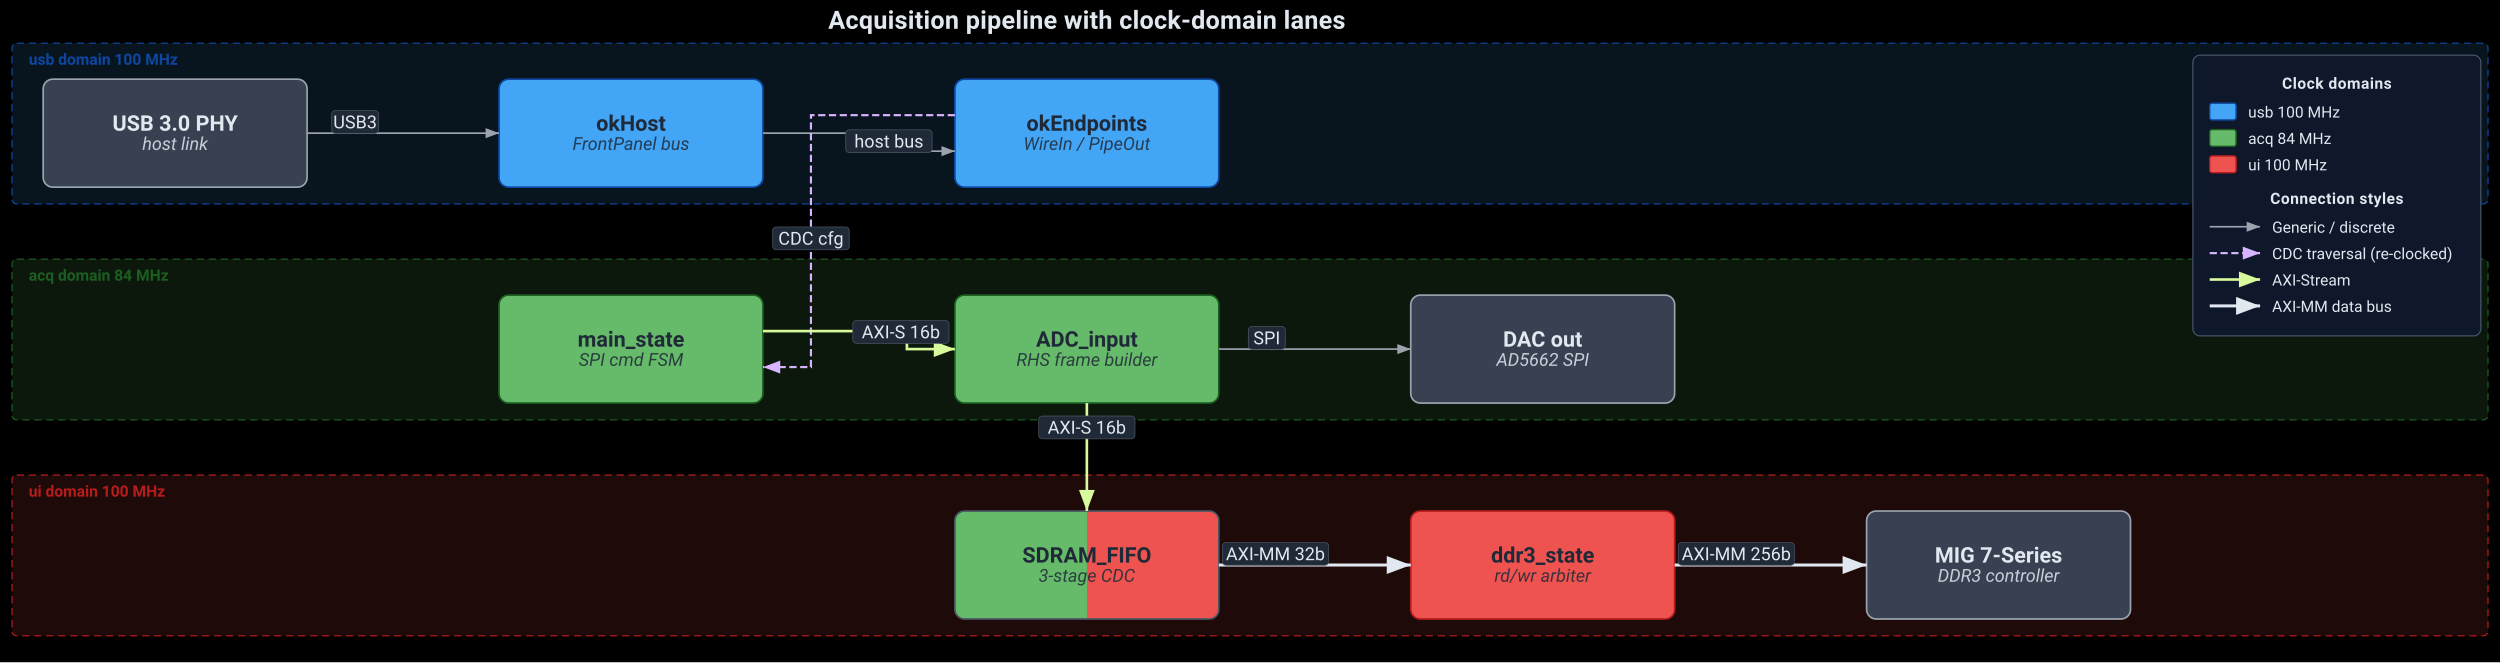
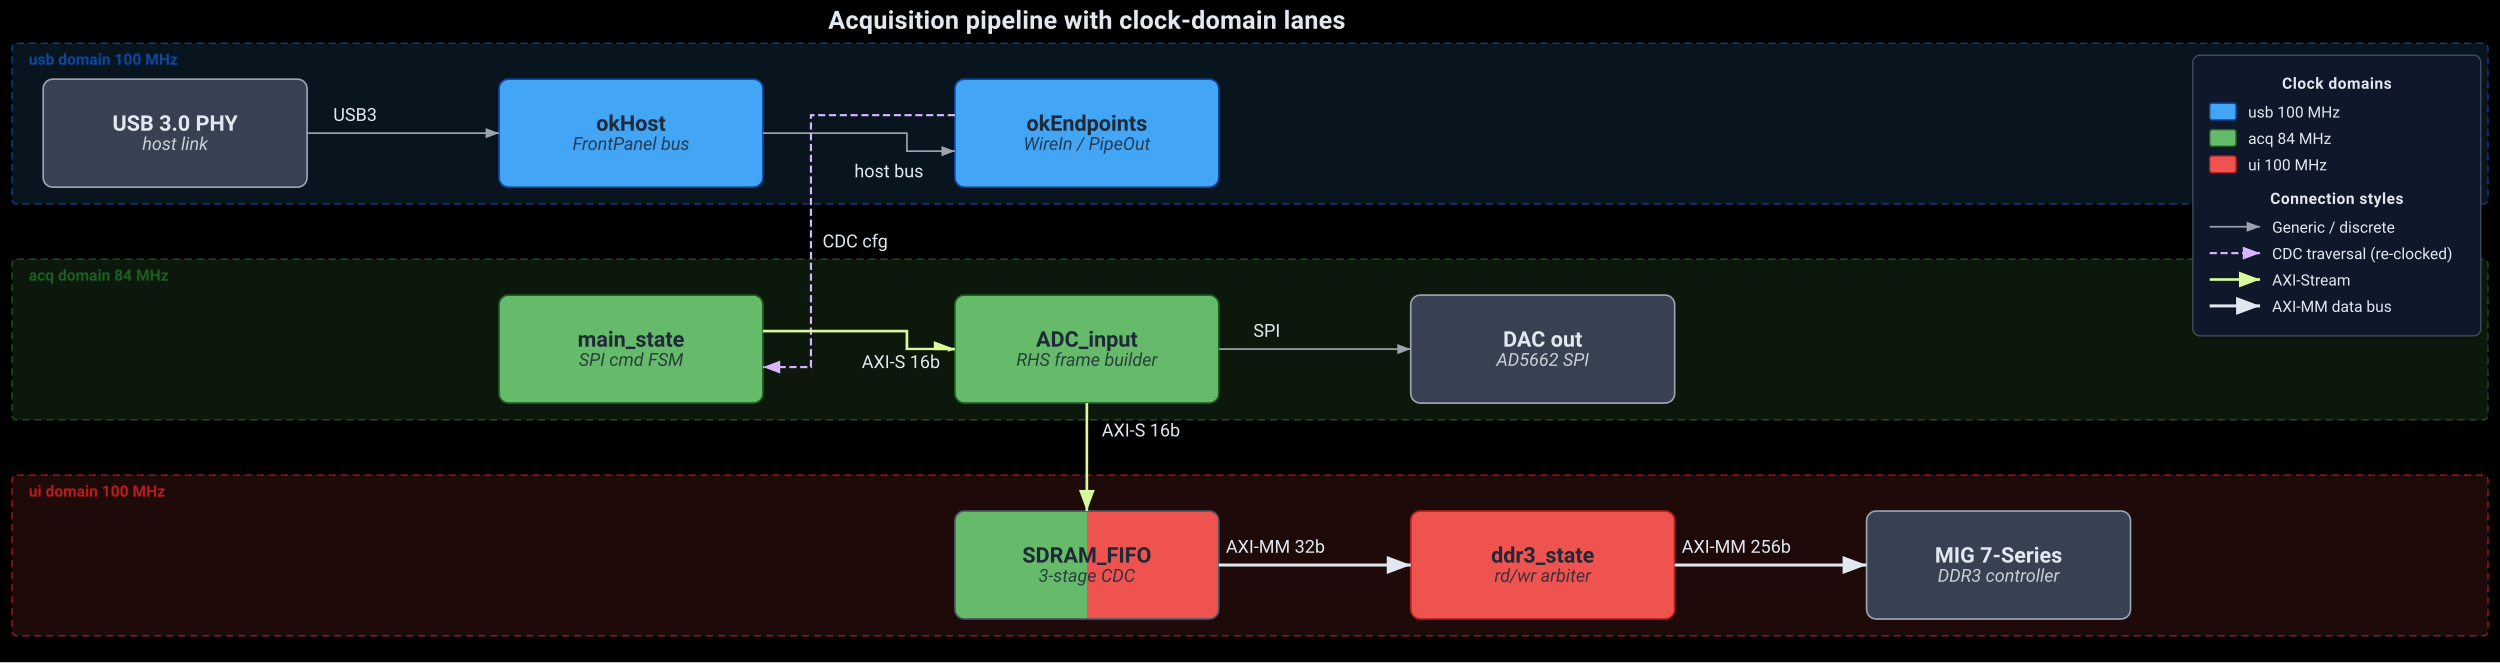
<svg xmlns="http://www.w3.org/2000/svg" width="2084" height="552" viewBox="0 0 2084 552" font-family="ui-sans-serif, system-ui, -apple-system, 'Segoe UI', Roboto, 'Helvetica Neue', Arial, sans-serif" style="background:#000000">
  <defs>
    <marker id="ah-solid" markerWidth="9" markerHeight="9" refX="8" refY="3" orient="auto">
      <path d="M0,0 L0,6 L8,3 z" fill="#e2e8f0" />
    </marker>
    <marker id="ah-thin" markerWidth="9" markerHeight="9" refX="8" refY="3" orient="auto">
      <path d="M0,0 L0,6 L8,3 z" fill="#9ca3af" />
    </marker>
    <marker id="ah-stream" markerWidth="9" markerHeight="9" refX="8" refY="3" orient="auto">
      <path d="M0,0 L0,6 L8,3 z" fill="#d9f99d" />
    </marker>
    <marker id="ah-axil" markerWidth="9" markerHeight="9" refX="8" refY="3" orient="auto">
      <path d="M0,0 L0,6 L8,3 z" fill="#93c5fd" />
    </marker>
    <marker id="ah-tilelink" markerWidth="9" markerHeight="9" refX="8" refY="3" orient="auto">
      <path d="M0,0 L0,6 L8,3 z" fill="#5eead4" />
    </marker>
    <marker id="ah-cdc" markerWidth="9" markerHeight="9" refX="8" refY="3" orient="auto">
      <path d="M0,0 L0,6 L8,3 z" fill="#d8b4fe" />
    </marker>
    <marker id="ah-open" markerWidth="9" markerHeight="9" refX="8" refY="3" orient="auto">
      <path d="M0.5,0.5 L0.5,5.5 L8,3 z" fill="#000000" stroke="#e2e8f0" stroke-width="1" />
    </marker>
    <linearGradient id="grad-fifo_cdc" x1="0%" y1="0%" x2="100%" y2="0%">
      <stop offset="50%" stop-color="#66BB6A" />
      <stop offset="50%" stop-color="#EF5350" />
    </linearGradient>
  </defs>
  <rect width="2084" height="552" fill="#000000" id="_canvas_bg" />
  <text x="906.0" y="24" text-anchor="middle" font-size="21" font-weight="600" fill="#e2e8f0" letter-spacing="0.2">Acquisition pipeline with clock-domain lanes</text>
  <rect id="lane_usb" x="10" y="36" width="2064" height="134" fill="#42A5F5" fill-opacity="0.13" stroke="#0D47A1" stroke-width="1" stroke-dasharray="6,4" rx="4" />
  <text x="24" y="54" font-size="13" font-weight="700" fill="#0D47A1">usb domain  100 MHz</text>
  <rect id="lane_acq" x="10" y="216" width="2064" height="134" fill="#66BB6A" fill-opacity="0.13" stroke="#1B5E20" stroke-width="1" stroke-dasharray="6,4" rx="4" />
  <text x="24" y="234" font-size="13" font-weight="700" fill="#1B5E20">acq domain  84 MHz</text>
  <rect id="lane_ui" x="10" y="396" width="2064" height="134" fill="#EF5350" fill-opacity="0.13" stroke="#B71C1C" stroke-width="1" stroke-dasharray="6,4" rx="4" />
  <text x="24" y="414" font-size="13" font-weight="700" fill="#B71C1C">ui domain  100 MHz</text>
  <rect id="usb_phy" x="36" y="66" width="220" height="90" fill="#374151" stroke="#9ca3af" stroke-width="1.4" rx="8" />
  <text x="146" y="109" text-anchor="middle" font-size="18" font-weight="600" fill="#e2e8f0">USB 3.0 PHY</text>
  <text x="146" y="125" text-anchor="middle" font-size="15" font-style="italic" fill="#e2e8f0" opacity="0.85">host link</text>
  <rect id="ok_host" x="416" y="66" width="220" height="90" fill="#42A5F5" stroke="#0D47A1" stroke-width="1.4" rx="8" />
  <text x="526" y="109" text-anchor="middle" font-size="18" font-weight="600" fill="#1f2937">okHost</text>
  <text x="526" y="125" text-anchor="middle" font-size="15" font-style="italic" fill="#1f2937" opacity="0.85">FrontPanel bus</text>
  <rect id="ok_endpts" x="796" y="66" width="220" height="90" fill="#42A5F5" stroke="#0D47A1" stroke-width="1.4" rx="8" />
  <text x="906" y="109" text-anchor="middle" font-size="18" font-weight="600" fill="#1f2937">okEndpoints</text>
  <text x="906" y="125" text-anchor="middle" font-size="15" font-style="italic" fill="#1f2937" opacity="0.85">WireIn / PipeOut</text>
  <rect id="fsm" x="416" y="246" width="220" height="90" fill="#66BB6A" stroke="#1B5E20" stroke-width="1.4" rx="8" />
  <text x="526" y="289" text-anchor="middle" font-size="18" font-weight="600" fill="#1f2937">main_state</text>
  <text x="526" y="305" text-anchor="middle" font-size="15" font-style="italic" fill="#1f2937" opacity="0.85">SPI cmd FSM</text>
  <rect id="adc_in" x="796" y="246" width="220" height="90" fill="#66BB6A" stroke="#1B5E20" stroke-width="1.4" rx="8" />
  <text x="906" y="289" text-anchor="middle" font-size="18" font-weight="600" fill="#1f2937">ADC_input</text>
  <text x="906" y="305" text-anchor="middle" font-size="15" font-style="italic" fill="#1f2937" opacity="0.85">RHS frame builder</text>
  <rect id="spi_dac" x="1176" y="246" width="220" height="90" fill="#374151" stroke="#9ca3af" stroke-width="1.4" rx="8" />
  <text x="1286" y="289" text-anchor="middle" font-size="18" font-weight="600" fill="#e2e8f0">DAC out</text>
  <text x="1286" y="305" text-anchor="middle" font-size="15" font-style="italic" fill="#e2e8f0" opacity="0.85">AD5662 SPI</text>
  <rect id="fifo_cdc" x="796" y="426" width="220" height="90" fill="url(#grad-fifo_cdc)" stroke="#4b5563" stroke-width="1.4" rx="8" />
  <text x="906" y="469" text-anchor="middle" font-size="18" font-weight="600" fill="#1f2937">SDRAM_FIFO</text>
  <text x="906" y="485" text-anchor="middle" font-size="15" font-style="italic" fill="#1f2937" opacity="0.85">3-stage CDC</text>
  <rect id="ddr_fsm" x="1176" y="426" width="220" height="90" fill="#EF5350" stroke="#B71C1C" stroke-width="1.4" rx="8" />
  <text x="1286" y="469" text-anchor="middle" font-size="18" font-weight="600" fill="#1f2937">ddr3_state</text>
  <text x="1286" y="485" text-anchor="middle" font-size="15" font-style="italic" fill="#1f2937" opacity="0.85">rd/wr arbiter</text>
  <rect id="mig" x="1556" y="426" width="220" height="90" fill="#374151" stroke="#9ca3af" stroke-width="1.4" rx="8" />
  <text x="1666" y="469" text-anchor="middle" font-size="18" font-weight="600" fill="#e2e8f0">MIG 7-Series</text>
  <text x="1666" y="485" text-anchor="middle" font-size="15" font-style="italic" fill="#e2e8f0" opacity="0.85">DDR3 controller</text>
-   <path id="edge_usb_phy_to_ok_host" d="M 256.0,111.0 L 336.0,111.0 L 416.0,111.0" stroke="#9ca3af" stroke-width="1.4" fill="none" marker-end="url(#ah-thin)" />
-   <rect x="276.5" y="92.2" width="39.0" height="19.0" fill="#1f2937" stroke="#4b5563" stroke-width="0.6" rx="3" />
-   <text x="296.0" y="107.0" text-anchor="middle" font-size="15" fill="#e2e8f0">USB3</text>
-   <path id="edge_ok_host_to_ok_endpts" d="M 636.0,111.0 L 756.0,111.0 L 756.0,126.0 L 796.0,126.0" stroke="#9ca3af" stroke-width="1.4" fill="none" marker-end="url(#ah-thin)" />
-   <rect x="705.0" y="108.2" width="72.0" height="19.0" fill="#1f2937" stroke="#4b5563" stroke-width="0.6" rx="3" />
-   <text x="741.0" y="123.0" text-anchor="middle" font-size="15" fill="#e2e8f0">host bus</text>
-   <path id="edge_ok_endpts_to_fsm" d="M 796.0,96.0 L 676.0,96.0 L 676.0,306.0 L 636.0,306.0" stroke="#d8b4fe" stroke-width="1.8" fill="none" marker-end="url(#ah-cdc)" stroke-dasharray="6,3" />
-   <rect x="644.1" y="189.2" width="63.8" height="19.0" fill="#1f2937" stroke="#4b5563" stroke-width="0.6" rx="3" />
-   <text x="676.0" y="204.0" text-anchor="middle" font-size="15" fill="#e2e8f0">CDC cfg</text>
-   <path id="edge_fsm_to_adc_in" d="M 636.0,276.0 L 756.0,276.0 L 756.0,291.0 L 796.0,291.0" stroke="#d9f99d" stroke-width="2.2" fill="none" marker-end="url(#ah-stream)" />
-   <rect x="710.9" y="267.2" width="80.2" height="19.0" fill="#1f2937" stroke="#4b5563" stroke-width="0.6" rx="3" />
-   <text x="751.0" y="282.0" text-anchor="middle" font-size="15" fill="#e2e8f0">AXI-S 16b</text>
-   <path id="edge_adc_in_to_spi_dac" d="M 1016.0,291.0 L 1096.0,291.0 L 1176.0,291.0" stroke="#9ca3af" stroke-width="1.4" fill="none" marker-end="url(#ah-thin)" />
-   <rect x="1040.6" y="272.2" width="30.8" height="19.0" fill="#1f2937" stroke="#4b5563" stroke-width="0.6" rx="3" />
-   <text x="1056.0" y="287.0" text-anchor="middle" font-size="15" fill="#e2e8f0">SPI</text>
-   <path id="edge_adc_in_to_fifo_cdc" d="M 906.0,336.0 L 906.0,381.0 L 906.0,426.0" stroke="#d9f99d" stroke-width="2.2" fill="none" marker-end="url(#ah-stream)" />
-   <rect x="865.9" y="346.8" width="80.2" height="19.0" fill="#1f2937" stroke="#4b5563" stroke-width="0.6" rx="3" />
-   <text x="906.0" y="361.5" text-anchor="middle" font-size="15" fill="#e2e8f0">AXI-S 16b</text>
-   <path id="edge_fifo_cdc_to_ddr_fsm" d="M 1016.0,471.0 L 1096.0,471.0 L 1176.0,471.0" stroke="#e2e8f0" stroke-width="2.5" fill="none" marker-end="url(#ah-solid)" />
-   <rect x="1019.0" y="452.2" width="88.5" height="19.0" fill="#1f2937" stroke="#4b5563" stroke-width="0.6" rx="3" />
-   <text x="1063.2" y="467.0" text-anchor="middle" font-size="15" fill="#e2e8f0">AXI-MM 32b</text>
-   <path id="edge_ddr_fsm_to_mig" d="M 1396.0,471.0 L 1476.0,471.0 L 1556.0,471.0" stroke="#e2e8f0" stroke-width="2.5" fill="none" marker-end="url(#ah-solid)" />
-   <rect x="1399.0" y="452.2" width="96.8" height="19.0" fill="#1f2937" stroke="#4b5563" stroke-width="0.6" rx="3" />
-   <text x="1447.4" y="467.0" text-anchor="middle" font-size="15" fill="#e2e8f0">AXI-MM 256b</text>
+   <mask id="edge-label-clearance" maskUnits="userSpaceOnUse">
+     <rect width="2084" height="552" fill="#ffffff" />
+     <rect x="277.5" y="86.0" width="37.0" height="19.0" fill="#000000" />
+     <rect x="706.0" y="133.0" width="70.0" height="19.0" fill="#000000" />
+     <rect x="682.0" y="191.5" width="61.8" height="19.0" fill="#000000" />
+     <rect x="711.9" y="292.0" width="78.2" height="19.0" fill="#000000" />
+     <rect x="1041.6" y="266.0" width="28.8" height="19.0" fill="#000000" />
+     <rect x="912.0" y="349.0" width="78.2" height="19.0" fill="#000000" />
+     <rect x="1020.0" y="446.0" width="86.5" height="19.0" fill="#000000" />
+     <rect x="1400.0" y="446.0" width="94.8" height="19.0" fill="#000000" />
+   </mask>
+   <path id="edge_usb_phy_to_ok_host" d="M 256.0,111.0 L 336.0,111.0 L 416.0,111.0" stroke="#9ca3af" stroke-width="1.4" fill="none" marker-end="url(#ah-thin)" mask="url(#edge-label-clearance)" />
+   <path id="edge_ok_host_to_ok_endpts" d="M 636.0,111.0 L 756.0,111.0 L 756.0,126.0 L 796.0,126.0" stroke="#9ca3af" stroke-width="1.4" fill="none" marker-end="url(#ah-thin)" mask="url(#edge-label-clearance)" />
+   <path id="edge_ok_endpts_to_fsm" d="M 796.0,96.0 L 676.0,96.0 L 676.0,306.0 L 636.0,306.0" stroke="#d8b4fe" stroke-width="1.8" fill="none" marker-end="url(#ah-cdc)" stroke-dasharray="6,3" mask="url(#edge-label-clearance)" />
+   <path id="edge_fsm_to_adc_in" d="M 636.0,276.0 L 756.0,276.0 L 756.0,291.0 L 796.0,291.0" stroke="#d9f99d" stroke-width="2.2" fill="none" marker-end="url(#ah-stream)" mask="url(#edge-label-clearance)" />
+   <path id="edge_adc_in_to_spi_dac" d="M 1016.0,291.0 L 1096.0,291.0 L 1176.0,291.0" stroke="#9ca3af" stroke-width="1.4" fill="none" marker-end="url(#ah-thin)" mask="url(#edge-label-clearance)" />
+   <path id="edge_adc_in_to_fifo_cdc" d="M 906.0,336.0 L 906.0,381.0 L 906.0,426.0" stroke="#d9f99d" stroke-width="2.2" fill="none" marker-end="url(#ah-stream)" mask="url(#edge-label-clearance)" />
+   <path id="edge_fifo_cdc_to_ddr_fsm" d="M 1016.0,471.0 L 1096.0,471.0 L 1176.0,471.0" stroke="#e2e8f0" stroke-width="2.5" fill="none" marker-end="url(#ah-solid)" mask="url(#edge-label-clearance)" />
+   <path id="edge_ddr_fsm_to_mig" d="M 1396.0,471.0 L 1476.0,471.0 L 1556.0,471.0" stroke="#e2e8f0" stroke-width="2.5" fill="none" marker-end="url(#ah-solid)" mask="url(#edge-label-clearance)" />
+   <text x="296.0" y="100.8" text-anchor="middle" font-size="15" fill="#e2e8f0">USB3</text>
+   <text x="741.0" y="147.8" text-anchor="middle" font-size="15" fill="#e2e8f0">host bus</text>
+   <text x="712.9" y="206.2" text-anchor="middle" font-size="15" fill="#e2e8f0">CDC cfg</text>
+   <text x="751.0" y="306.8" text-anchor="middle" font-size="15" fill="#e2e8f0">AXI-S 16b</text>
+   <text x="1056.0" y="280.8" text-anchor="middle" font-size="15" fill="#e2e8f0">SPI</text>
+   <text x="951.1" y="363.8" text-anchor="middle" font-size="15" fill="#e2e8f0">AXI-S 16b</text>
+   <text x="1063.2" y="460.8" text-anchor="middle" font-size="15" fill="#e2e8f0">AXI-MM 32b</text>
+   <text x="1447.4" y="460.8" text-anchor="middle" font-size="15" fill="#e2e8f0">AXI-MM 256b</text>
  <rect id="legend_card" x="1828" y="46" width="240" height="234" fill="#0f172a" stroke="#475569" stroke-width="1" rx="6" />
  <text x="1948" y="74" text-anchor="middle" font-size="13" font-weight="700" fill="#e2e8f0" letter-spacing="0.4">Clock domains</text>
  <rect x="1842" y="86" width="22" height="14" fill="#42A5F5" stroke="#0D47A1" stroke-width="1.2" rx="2" />
  <text x="1874" y="98" font-size="13" fill="#e2e8f0">usb  100 MHz</text>
  <rect x="1842" y="108" width="22" height="14" fill="#66BB6A" stroke="#1B5E20" stroke-width="1.2" rx="2" />
  <text x="1874" y="120" font-size="13" fill="#e2e8f0">acq  84 MHz</text>
  <rect x="1842" y="130" width="22" height="14" fill="#EF5350" stroke="#B71C1C" stroke-width="1.2" rx="2" />
  <text x="1874" y="142" font-size="13" fill="#e2e8f0">ui  100 MHz</text>
  <text x="1948" y="170" text-anchor="middle" font-size="13" font-weight="700" fill="#e2e8f0" letter-spacing="0.4">Connection styles</text>
  <path id="legend-arrow-generic" d="M 1842,189.0 L 1884,189.0" stroke="#9ca3af" stroke-width="1.4" fill="none" marker-end="url(#ah-thin)" />
  <text x="1894" y="194" font-size="13" fill="#e2e8f0">Generic / discrete</text>
  <path id="legend-arrow-cdc" d="M 1842,211.0 L 1884,211.0" stroke="#d8b4fe" stroke-width="1.8" fill="none" marker-end="url(#ah-cdc)" stroke-dasharray="6,3" />
  <text x="1894" y="216" font-size="13" fill="#e2e8f0">CDC traversal (re-clocked)</text>
  <path id="legend-arrow-axi-stream" d="M 1842,233.0 L 1884,233.0" stroke="#d9f99d" stroke-width="2.2" fill="none" marker-end="url(#ah-stream)" />
  <text x="1894" y="238" font-size="13" fill="#e2e8f0">AXI-Stream</text>
  <path id="legend-arrow-axi-mm" d="M 1842,255.0 L 1884,255.0" stroke="#e2e8f0" stroke-width="2.5" fill="none" marker-end="url(#ah-solid)" />
  <text x="1894" y="260" font-size="13" fill="#e2e8f0">AXI-MM data bus</text>
</svg>
